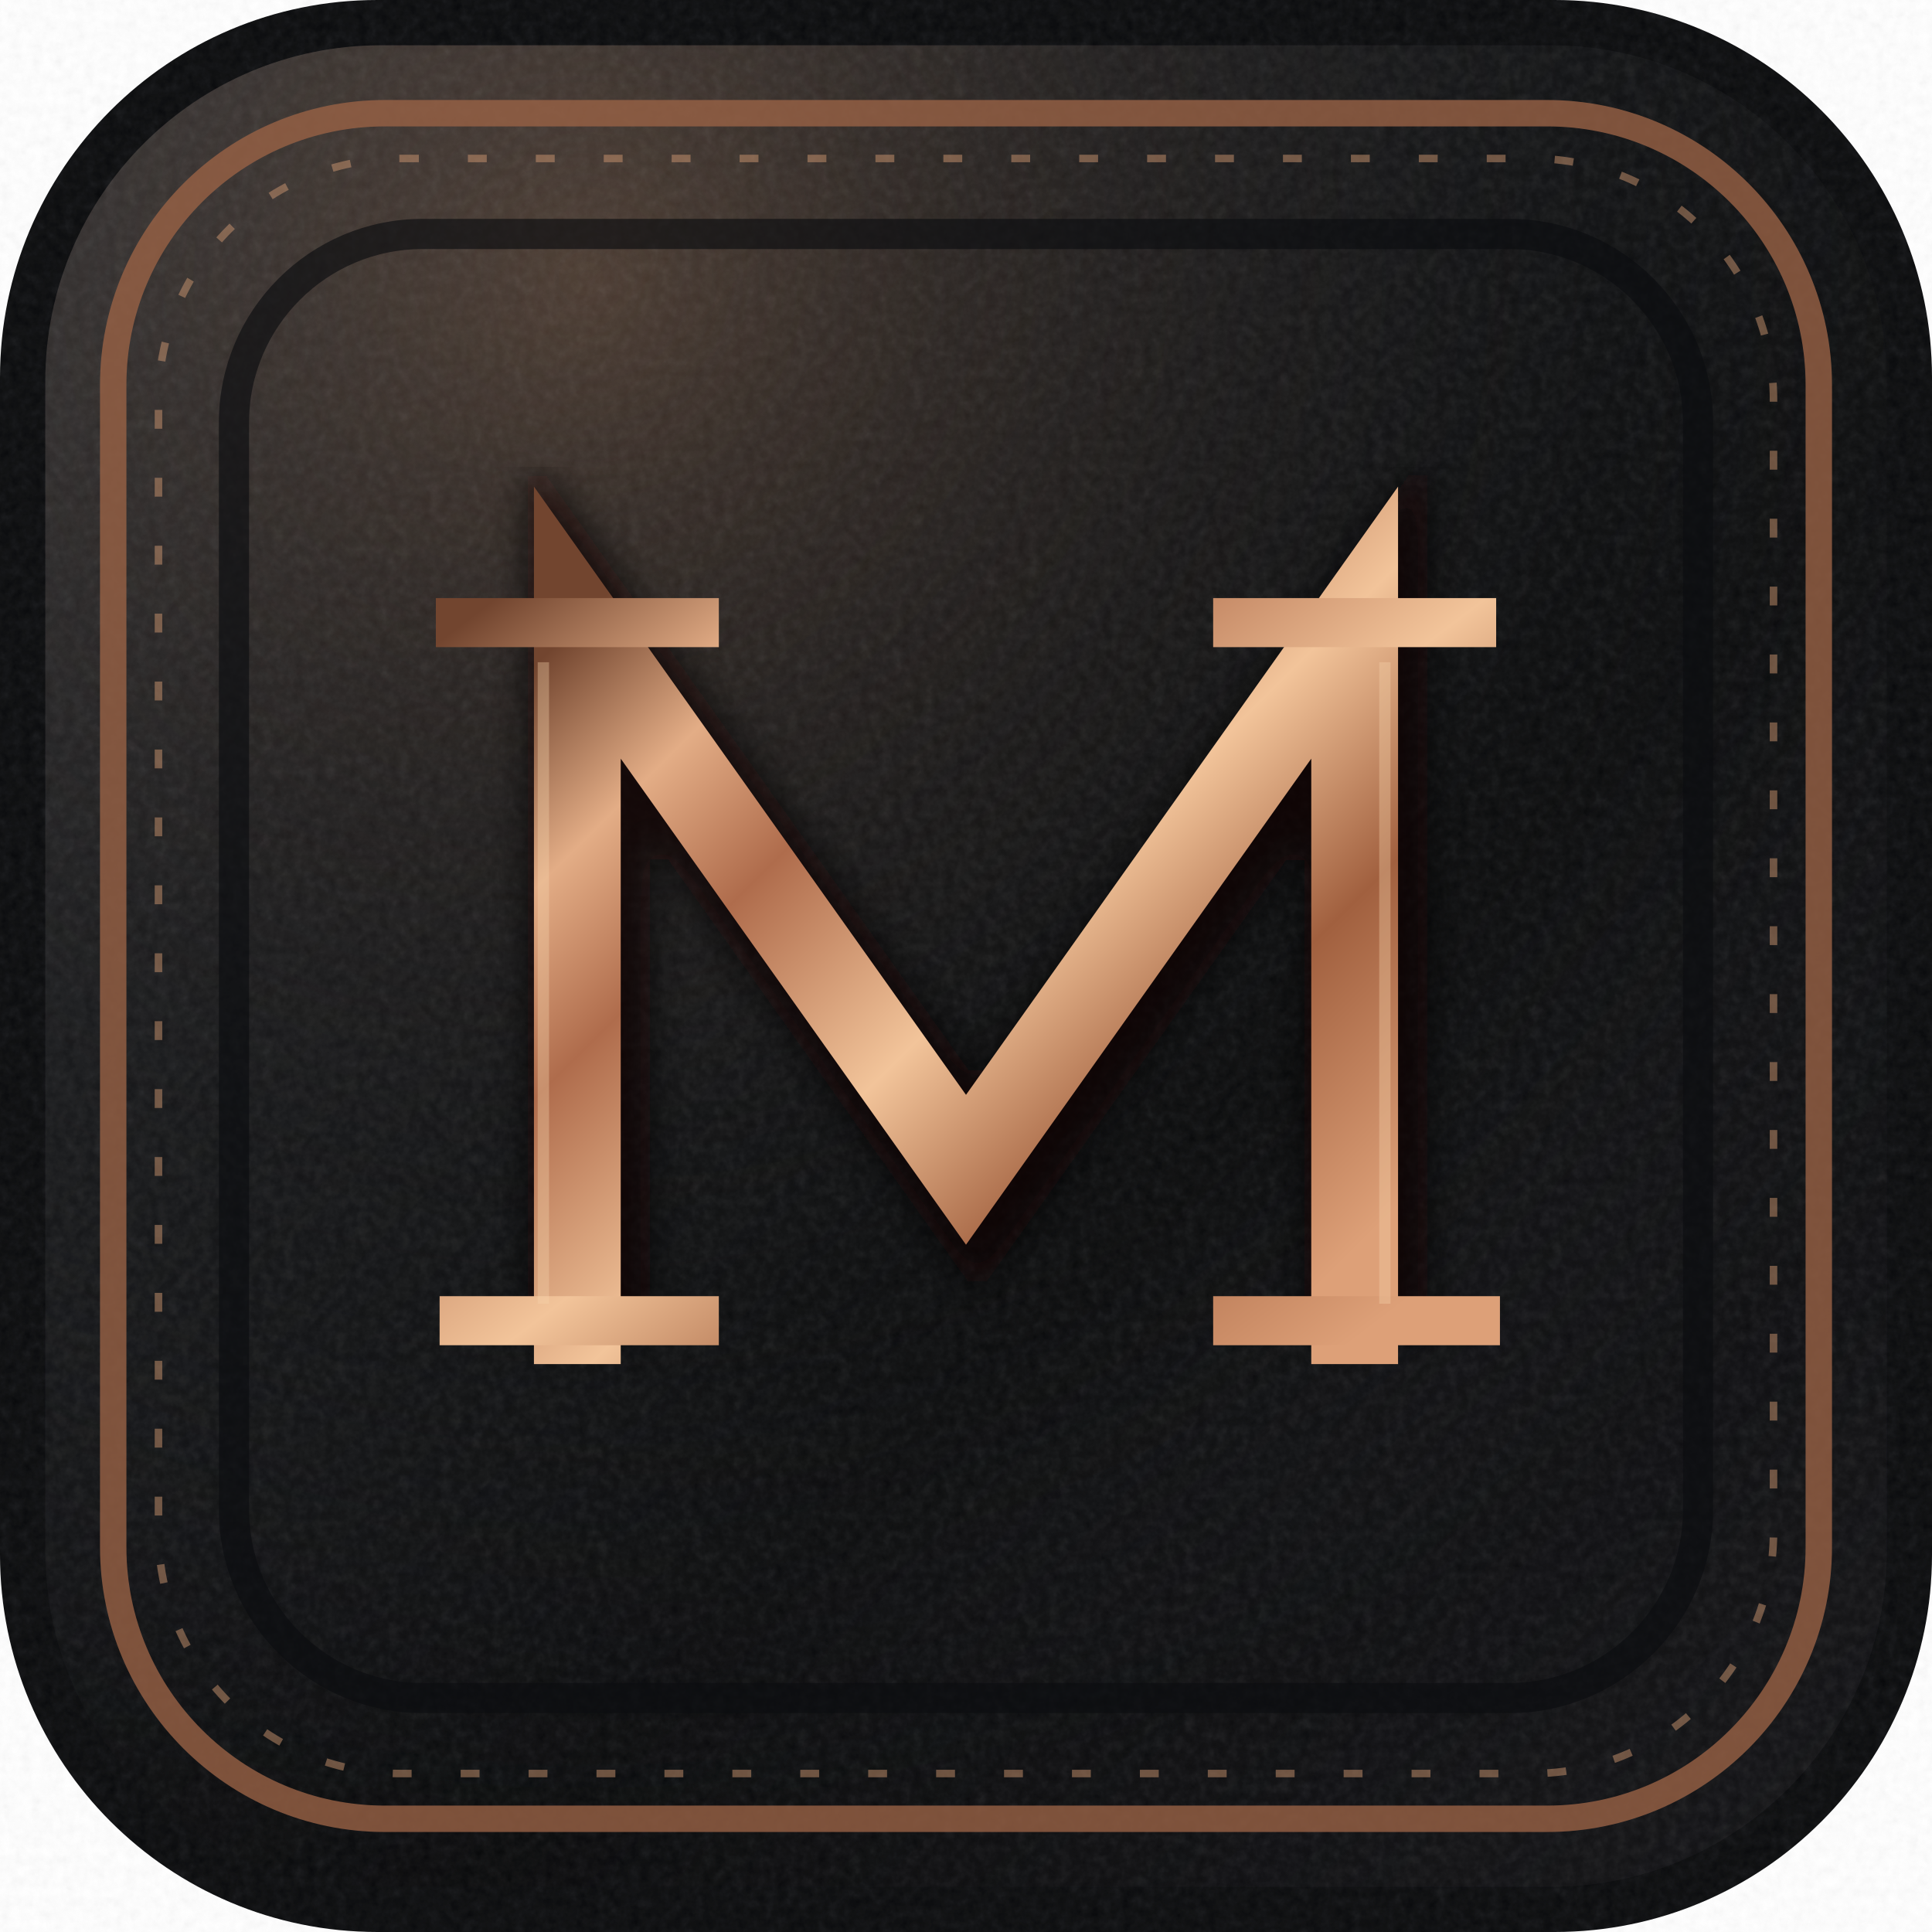
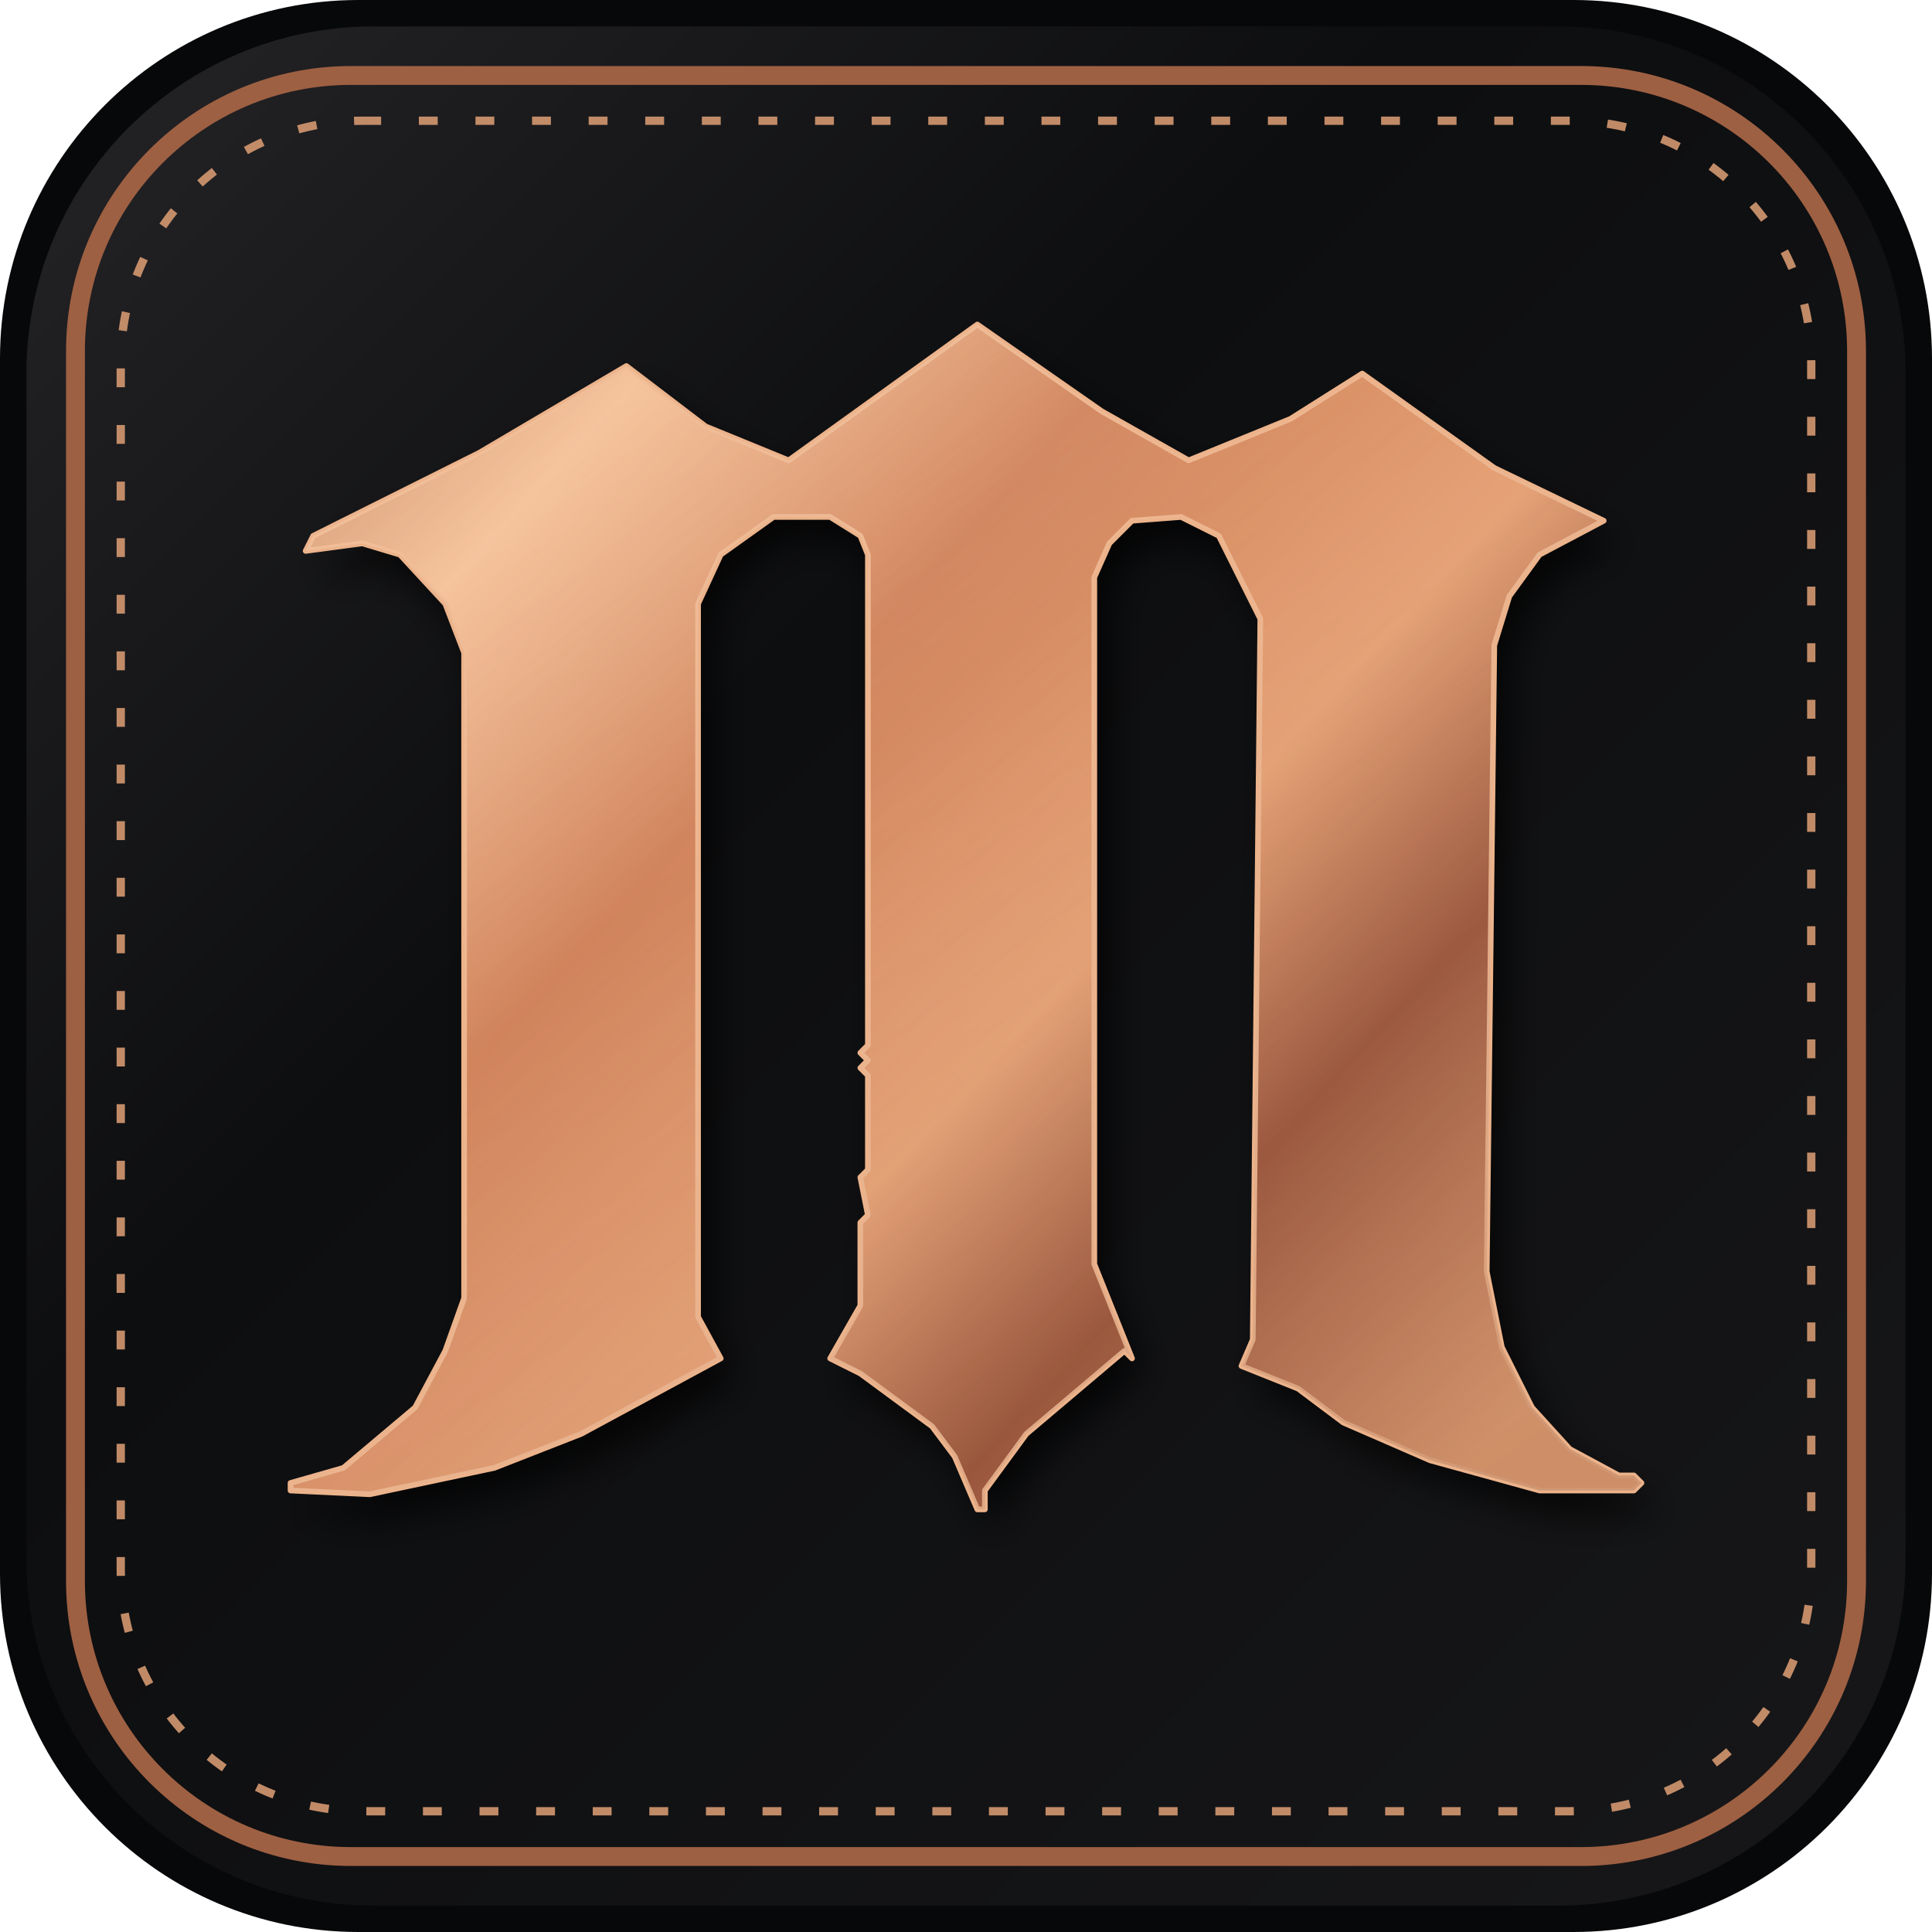
- <svg xmlns="http://www.w3.org/2000/svg" width="512" height="512" viewBox="0 0 512 512" role="img" aria-label="MANU, miedziany monogram M na ciemnej skórze">
+ <svg xmlns="http://www.w3.org/2000/svg" viewBox="0 0 512 512" width="512" height="512" role="img" aria-label="Ikona MANU — miedziana litera M numer 48 na czarnej skórze">
  <defs>
-     <linearGradient id="leather" x1="0" y1="0" x2="1" y2="1">
-       <stop stop-color="#2c2c2e" />
-       <stop offset=".28" stop-color="#161719" />
-       <stop offset=".62" stop-color="#08090a" />
-       <stop offset="1" stop-color="#1b1b1e" />
+     <linearGradient id="metal" x1="0" y1="0" x2="1" y2=".8">
+       <stop offset="0" stop-color="#b7724e" />
+       <stop offset=".18" stop-color="#f3bb91" />
+       <stop offset=".39" stop-color="#cf8057" />
+       <stop offset=".62" stop-color="#e59e70" />
+       <stop offset=".78" stop-color="#995135" />
+       <stop offset="1" stop-color="#e9a87c" />
    </linearGradient>
-     <radialGradient id="glow" cx=".29" cy=".12" r=".86">
-       <stop stop-color="#c58a60" stop-opacity=".28" />
-       <stop offset=".67" stop-color="#1c1c1f" stop-opacity="0" />
-       <stop offset="1" stop-color="#060709" stop-opacity=".45" />
-     </radialGradient>
-     <linearGradient id="foil" x1="0" y1="0" x2="1" y2=".9">
-       <stop stop-color="#72452f" />
-       <stop offset=".16" stop-color="#e3ad86" />
-       <stop offset=".31" stop-color="#af6c4c" />
-       <stop offset=".54" stop-color="#f2c49a" />
-       <stop offset=".75" stop-color="#a1603f" />
-       <stop offset="1" stop-color="#dda078" />
+     <linearGradient id="sheen" x1="0" y1="0" x2=".85" y2="1">
+       <stop stop-color="#ffe0b6" stop-opacity=".50" />
+       <stop offset=".42" stop-color="#ffffff" stop-opacity=".05" />
+       <stop offset="1" stop-color="#6c321e" stop-opacity=".4" />
    </linearGradient>
-     <filter id="grain">
-       <feTurbulence type="fractalNoise" baseFrequency=".36" numOctaves="3" seed="9" stitchTiles="stitch" />
-       <feColorMatrix type="saturate" values="0" />
-       <feComponentTransfer>
-         <feFuncA type="linear" slope=".17" />
-       </feComponentTransfer>
-     </filter>
-     <filter id="shadow" x="-25%" y="-25%" width="160%" height="160%">
+     <filter id="depth" x="-15%" y="-12%" width="140%" height="150%">
      <feGaussianBlur stdDeviation="5" />
    </filter>
  </defs>
-   <rect width="512" height="512" rx="100" fill="#08090b" />
-   <rect x="12" y="12" width="488" height="488" rx="89" fill="url(#leather)" />
-   <rect x="12" y="12" width="488" height="488" rx="89" fill="url(#glow)" />
-   <rect x="12" y="12" width="488" height="488" rx="89" filter="url(#grain)" opacity=".65" />
-   <rect x="30" y="30" width="452" height="452" rx="72" fill="none" stroke="#996145" stroke-width="7" opacity=".8" />
-   <rect x="42" y="42" width="428" height="428" rx="64" fill="none" stroke="#d49b74" stroke-width="2" stroke-dasharray="5 13" opacity=".48" />
-   <rect x="62" y="62" width="388" height="388" rx="50" fill="none" stroke="#0b0c0f" stroke-width="8" opacity=".65" />
-   <g transform="translate(3 5)" filter="url(#shadow)" opacity=".75" stroke="#070404" stroke-width="32" fill="none" stroke-linejoin="miter">
-     <path d="M153 350V165L256 310L359 165V350" />
+   <defs>
+     <linearGradient id="leather" x1="0" y1="0" x2="1" y2="1">
+       <stop stop-color="#252427" />
+       <stop offset=".37" stop-color="#0d0e10" />
+       <stop offset="1" stop-color="#171719" />
+     </linearGradient>
+   </defs>
+   <rect width="512" height="512" rx="95" fill="#070809" />
+   <rect x="7" y="7" width="498" height="498" rx="92" fill="url(#leather)" />
+   <rect x="20" y="20" width="472" height="472" rx="73" fill="none" stroke="#9e6042" stroke-width="5" />
+   <rect x="32" y="32" width="448" height="448" rx="64" fill="none" stroke="#d49870" stroke-width="2.2" stroke-dasharray="5 10" opacity=".9" />
+   <g>
+     <path d="M425,138 L396,124 L361,99 L342,111 L315,122 L292,109 L259,86 L209,122 L187,113 L166,97 L127,120 L83,142 L81,146 L96,144 L106,147 L118,160 L123,173 L123,344 L118,358 L110,373 L91,389 L77,393 L77,395 L98,396 L131,389 L154,380 L191,360 L185,349 L185,160 L191,147 L205,137 L220,137 L228,142 L230,147 L230,277 L228,279 L230,281 L228,283 L230,285 L230,310 L228,312 L230,322 L228,324 L228,346 L220,360 L228,364 L247,378 L253,386 L259,400 L261,400 L261,395 L272,380 L298,358 L300,360 L290,335 L290,153 L294,144 L300,138 L313,137 L323,142 L334,164 L332,355 L329,362 L344,368 L356,377 L379,387 L408,395 L433,395 L435,393 L433,391 L429,391 L416,384 L406,373 L398,357 L394,337 L396,171 L400,158 L408,147 Z" transform="translate(4 6)" fill="#030305" opacity=".75" filter="url(#depth)" />
+     <path d="M425,138 L396,124 L361,99 L342,111 L315,122 L292,109 L259,86 L209,122 L187,113 L166,97 L127,120 L83,142 L81,146 L96,144 L106,147 L118,160 L123,173 L123,344 L118,358 L110,373 L91,389 L77,393 L77,395 L98,396 L131,389 L154,380 L191,360 L185,349 L185,160 L191,147 L205,137 L220,137 L228,142 L230,147 L230,277 L228,279 L230,281 L228,283 L230,285 L230,310 L228,312 L230,322 L228,324 L228,346 L220,360 L228,364 L247,378 L253,386 L259,400 L261,400 L261,395 L272,380 L298,358 L300,360 L290,335 L290,153 L294,144 L300,138 L313,137 L323,142 L334,164 L332,355 L329,362 L344,368 L356,377 L379,387 L408,395 L433,395 L435,393 L433,391 L429,391 L416,384 L406,373 L398,357 L394,337 L396,171 L400,158 L408,147 Z" fill="url(#metal)" stroke="#ecb38b" stroke-width="1.5" stroke-linejoin="round" />
+     <path d="M425,138 L396,124 L361,99 L342,111 L315,122 L292,109 L259,86 L209,122 L187,113 L166,97 L127,120 L83,142 L81,146 L96,144 L106,147 L118,160 L123,173 L123,344 L118,358 L110,373 L91,389 L77,393 L77,395 L98,396 L131,389 L154,380 L191,360 L185,349 L185,160 L191,147 L205,137 L220,137 L228,142 L230,147 L230,277 L228,279 L230,281 L228,283 L230,285 L230,310 L228,312 L230,322 L228,324 L228,346 L220,360 L228,364 L247,378 L253,386 L259,400 L261,400 L261,395 L272,380 L298,358 L300,360 L290,335 L290,153 L294,144 L300,138 L313,137 L323,142 L334,164 L332,355 L329,362 L344,368 L356,377 L379,387 L408,395 L433,395 L435,393 L433,391 L429,391 L416,384 L406,373 L398,357 L394,337 L396,171 L400,158 L408,147 Z" fill="url(#sheen)" opacity=".55" />
  </g>
-   <g fill="none" stroke="url(#foil)" stroke-linejoin="miter" stroke-linecap="square">
-     <path d="M153 350V165L256 310L359 165V350" stroke-width="23" />
-     <path d="M122 165H184 M328 165H390 M123 350H184 M328 350H391" stroke-width="13" />
-   </g>
-   <g fill="none" stroke="#f6d3ac" opacity=".35" stroke-linecap="square">
-     <path d="M144 344V177M367 177V344" stroke-width="3" />
-   </g>
-   <path d="M211 411h90" stroke="url(#foil)" stroke-width="2" opacity=".6" />
</svg>
